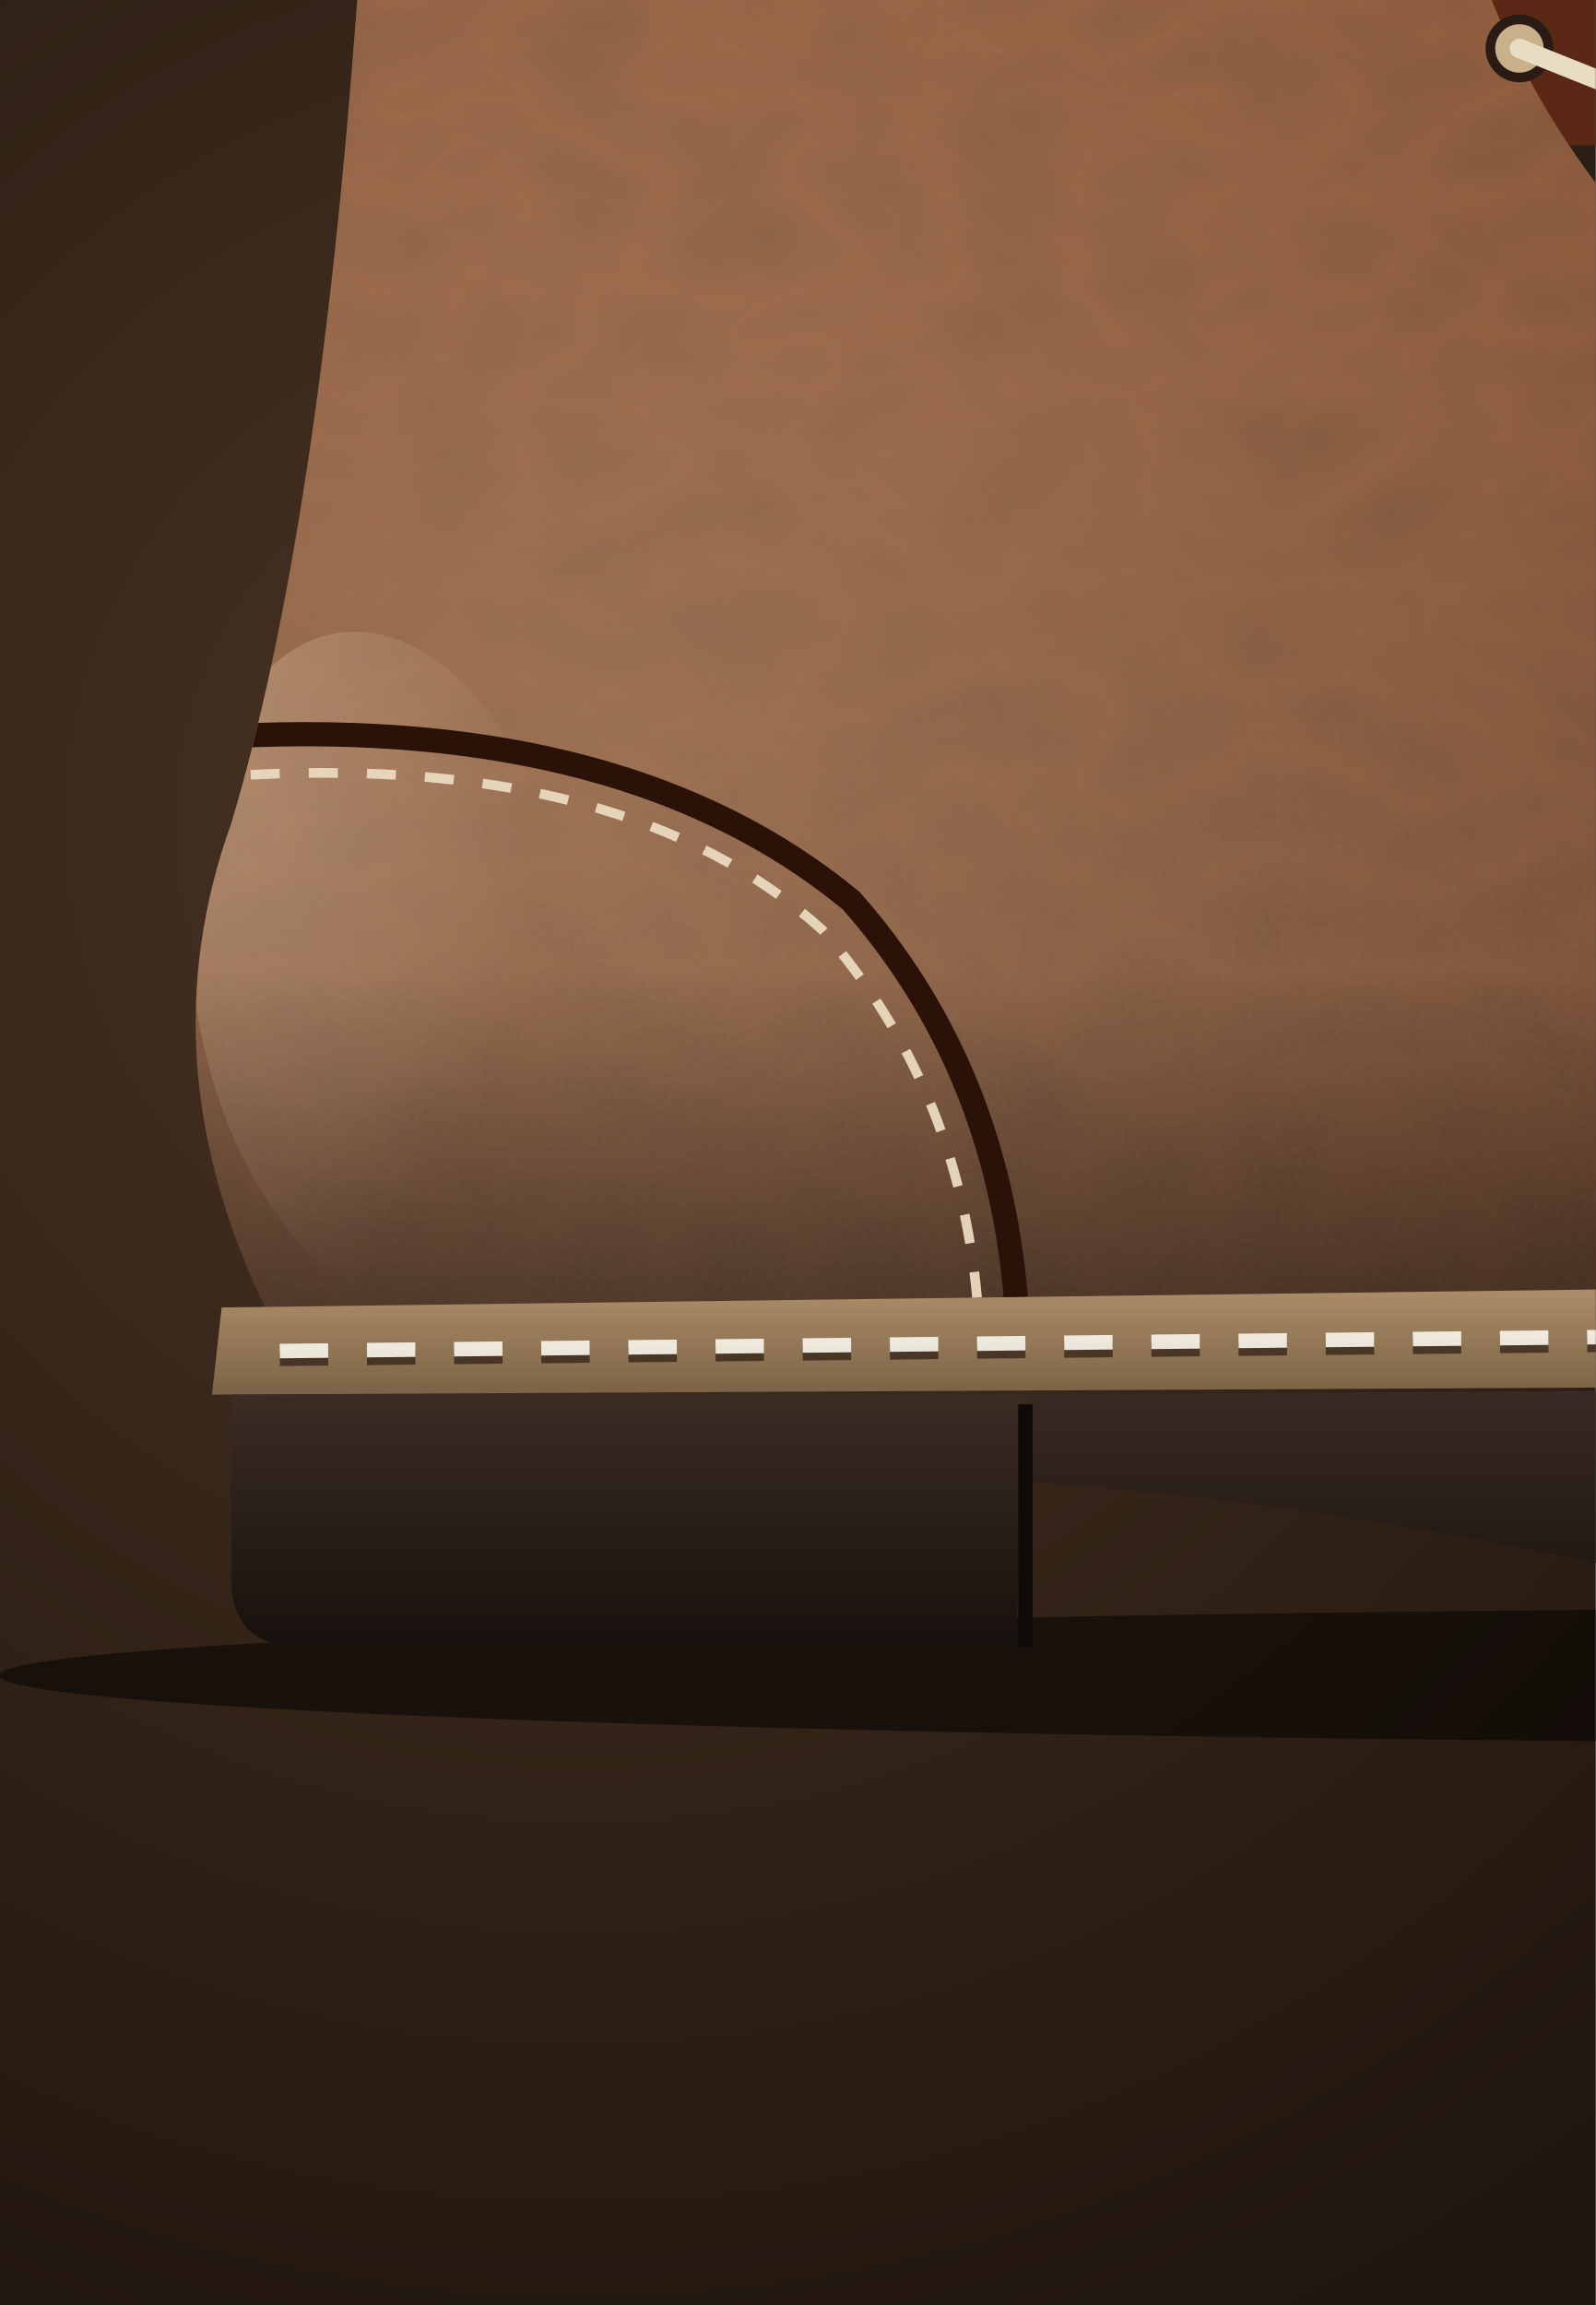
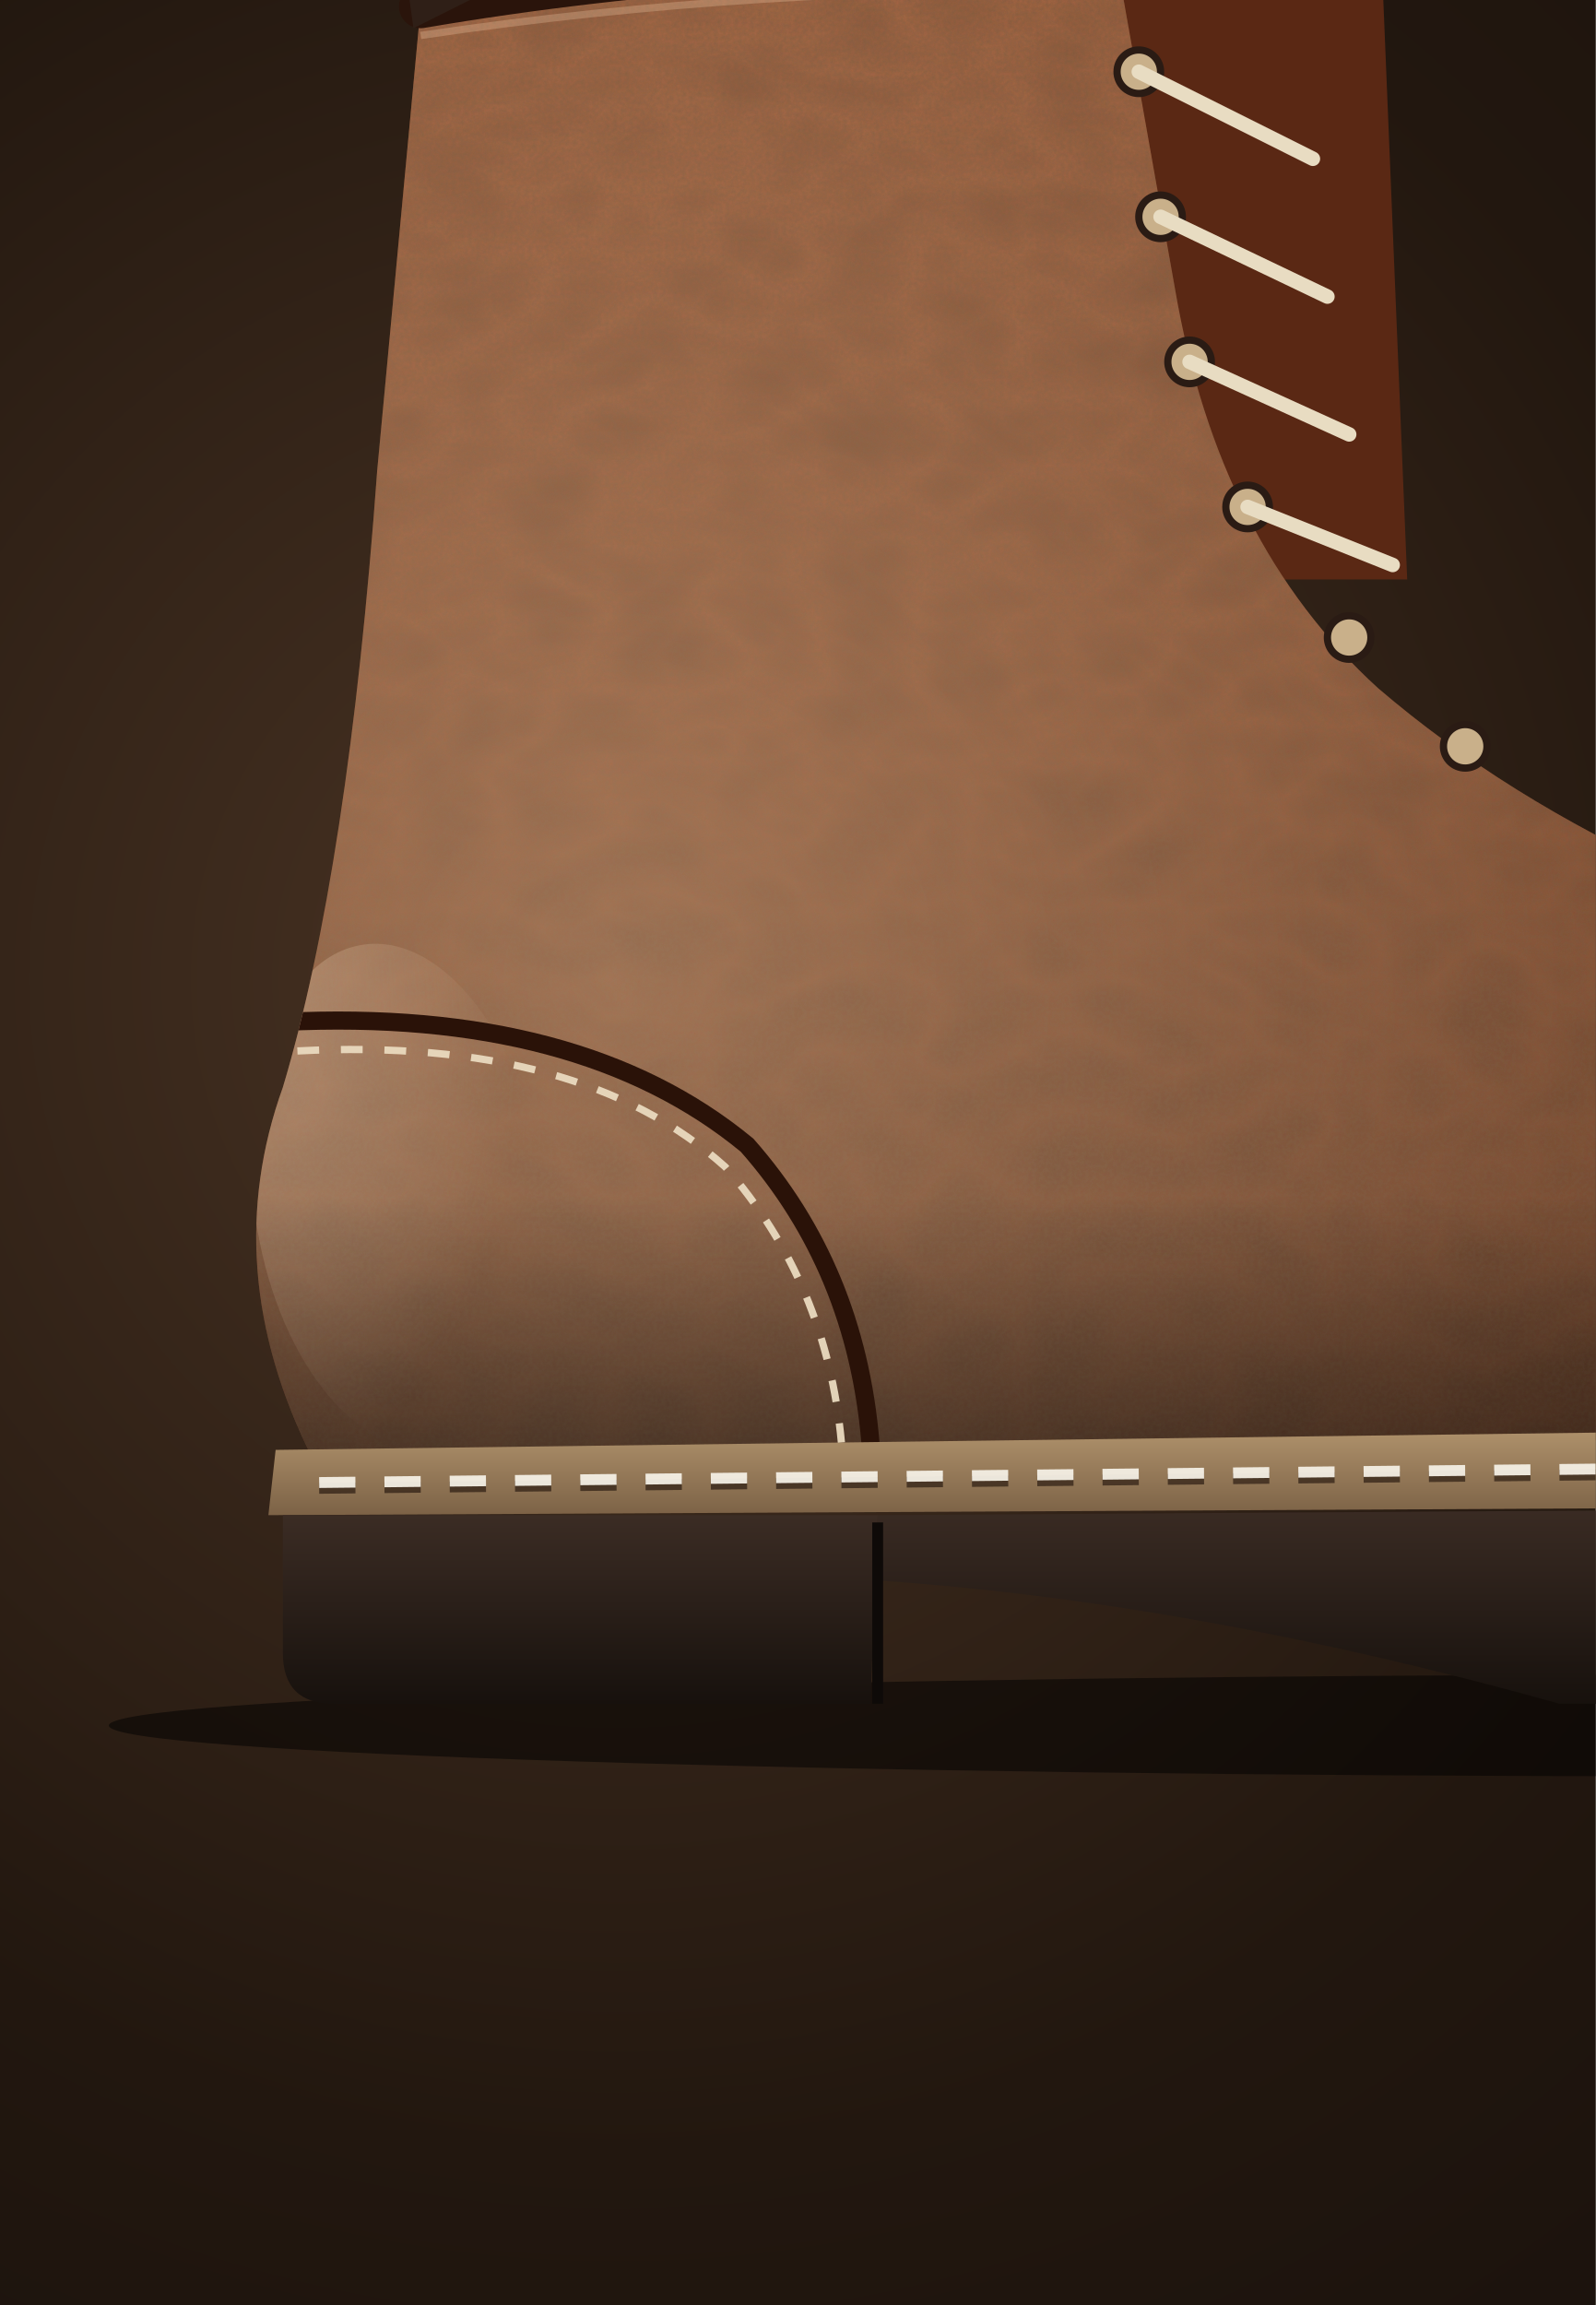
- <svg xmlns="http://www.w3.org/2000/svg" viewBox="120 300 330 476" width="900" height="1300" preserveAspectRatio="xMidYMid slice">
+ <svg xmlns="http://www.w3.org/2000/svg" viewBox="90 170 440 636" width="900" height="1300" preserveAspectRatio="xMidYMid slice">
  <defs>
-     <radialGradient id="spot" cx="240" cy="470" r="720" gradientUnits="userSpaceOnUse">
+     <radialGradient id="spot" cx="260" cy="440" r="720" gradientUnits="userSpaceOnUse">
      <stop offset="0" stop-color="#4A3424" />
      <stop offset=".45" stop-color="#22170F" />
      <stop offset="1" stop-color="#0E0A08" />
    </radialGradient>
    <linearGradient id="lea" x1="0" y1="0" x2="0" y2="1">
      <stop offset="0" stop-color="#9A5230" />
      <stop offset=".55" stop-color="#7A3B1F" />
      <stop offset="1" stop-color="#4C2211" />
    </linearGradient>
-     <radialGradient id="sheen" cx="240" cy="470" r="520" gradientUnits="userSpaceOnUse">
+     <radialGradient id="sheen" cx="260" cy="440" r="520" gradientUnits="userSpaceOnUse">
      <stop offset="0" stop-color="#FFD9B0" stop-opacity=".38" />
      <stop offset="1" stop-color="#FFD9B0" stop-opacity="0" />
    </radialGradient>
    <linearGradient id="depth" x1="0" y1="0" x2="0" y2="1">
      <stop offset="0" stop-color="#000" stop-opacity="0" />
      <stop offset="1" stop-color="#000" stop-opacity=".45" />
    </linearGradient>
    <radialGradient id="hl" cx="0" cy="0" r="1">
      <stop offset="0" stop-color="#FFE6C8" stop-opacity=".32" />
      <stop offset="1" stop-color="#FFE6C8" stop-opacity="0" />
    </radialGradient>
    <linearGradient id="soleg" x1="0" y1="0" x2="0" y2="1">
      <stop offset="0" stop-color="#3B2C24" />
      <stop offset="1" stop-color="#17110D" />
    </linearGradient>
    <linearGradient id="weltg" x1="0" y1="0" x2="0" y2="1">
      <stop offset="0" stop-color="#B89A72" />
      <stop offset="1" stop-color="#7C6246" />
    </linearGradient>
    <filter id="grain" x="0" y="0" width="100%" height="100%">
      <feTurbulence type="fractalNoise" baseFrequency=".9" numOctaves="3" seed="7" />
      <feColorMatrix values="0 0 0 0 .1  0 0 0 0 .05  0 0 0 0 .02  0 0 0 .55 0" />
      <feComposite in2="SourceGraphic" operator="in" />
    </filter>
    <filter id="pebble" x="0" y="0" width="100%" height="100%">
      <feTurbulence type="turbulence" baseFrequency=".035 .05" numOctaves="2" seed="3" />
      <feColorMatrix values="0 0 0 0 0  0 0 0 0 0  0 0 0 0 0  0 0 0 .25 0" />
      <feComposite in2="SourceGraphic" operator="in" />
    </filter>
    <clipPath id="up">
      <path d="M176 572 Q150 520 168 470 Q186 410 194 300 L206 172 Q300 156 398 160 L414 250 Q426 320 470 360 Q540 420 660 446 Q800 470 884 494 Q936 512 936 562 L176 572 Z" />
    </clipPath>
  </defs>
  <rect x="-2000" y="-2000" width="5000" height="5000" fill="url(#spot)" />
  <ellipse cx="560" cy="646" rx="440" ry="14" fill="#000" opacity=".5" />
  <path d="M392 170 Q404 116 444 112 Q470 114 470 136 L478 330 L430 330 Z" fill="#5A2814" />
  <g clip-path="url(#up)">
    <rect x="100" y="100" width="900" height="500" fill="url(#lea)" />
    <rect x="100" y="100" width="900" height="500" fill="#000" filter="url(#pebble)" />
    <rect x="100" y="100" width="900" height="500" fill="#000" filter="url(#grain)" />
    <rect x="100" y="100" width="900" height="500" fill="url(#sheen)" />
    <rect x="100" y="500" width="900" height="80" fill="url(#depth)" />
    <ellipse cx="200" cy="500" rx="40" ry="70" fill="url(#hl)" transform="rotate(-8 200 500)" />
    <ellipse cx="860" cy="505" rx="70" ry="22" fill="url(#hl)" />
    <path d="M206 180 Q300 166 396 168" fill="none" stroke="#FFDDB8" stroke-width="2" opacity=".25" />
    <path d="M168 452 Q250 448 296 486 Q326 520 330 568" fill="none" stroke="#2A1208" stroke-width="5" />
    <path d="M172 460 Q250 456 290 492 Q318 524 322 568" fill="none" stroke="#E9D9BE" stroke-width="2" stroke-dasharray="6 6" opacity=".95" />
    <path d="M736 456 Q776 500 764 564" fill="none" stroke="#2A1208" stroke-width="5" />
    <path d="M726 458 Q764 500 754 564" fill="none" stroke="#E9D9BE" stroke-width="2" stroke-dasharray="6 6" opacity=".95" />
  </g>
  <path d="M206 172 Q300 156 398 160" fill="none" stroke="#2A140B" stroke-width="12" stroke-linecap="round" />
  <path d="M204 178 L196 120 Q198 106 212 108 L224 168" fill="#2F1F17" />
  <g fill="#C9B08A" stroke="#2A1B14" stroke-width="2">
    <circle cx="404" cy="190" r="6" />
    <circle cx="410" cy="230" r="6" />
    <circle cx="418" cy="270" r="6" />
    <circle cx="434" cy="310" r="6" />
    <circle cx="462" cy="346" r="6" />
    <circle cx="494" cy="376" r="6" />
  </g>
  <path d="M404 190 L452 214 M410 230 L456 252 M418 270 L462 290 M434 310 L474 326" stroke="#E8DCC2" stroke-width="4" stroke-linecap="round" />
  <path d="M164 588 L166 570 L930 560 Q950 566 950 584 Z" fill="url(#weltg)" />
  <path d="M178 580.6 L936 572.6" fill="none" stroke="#1A0E07" stroke-width="3" stroke-dasharray="10 8" opacity=".6" />
  <path d="M178 579 L936 571" fill="none" stroke="#F3EEE4" stroke-width="3" stroke-dasharray="10 8" opacity=".95" />
  <path d="M168 588 L332 588 L330 640 L182 640 Q168 640 168 626 Z" fill="url(#soleg)" />
  <path d="M332 588 L948 584 Q956 604 934 614 L820 640 L520 640 Q420 612 332 606 Z" fill="url(#soleg)" />
  <path d="M332 590 L332 640" stroke="#0E0A08" stroke-width="3" />
</svg>
